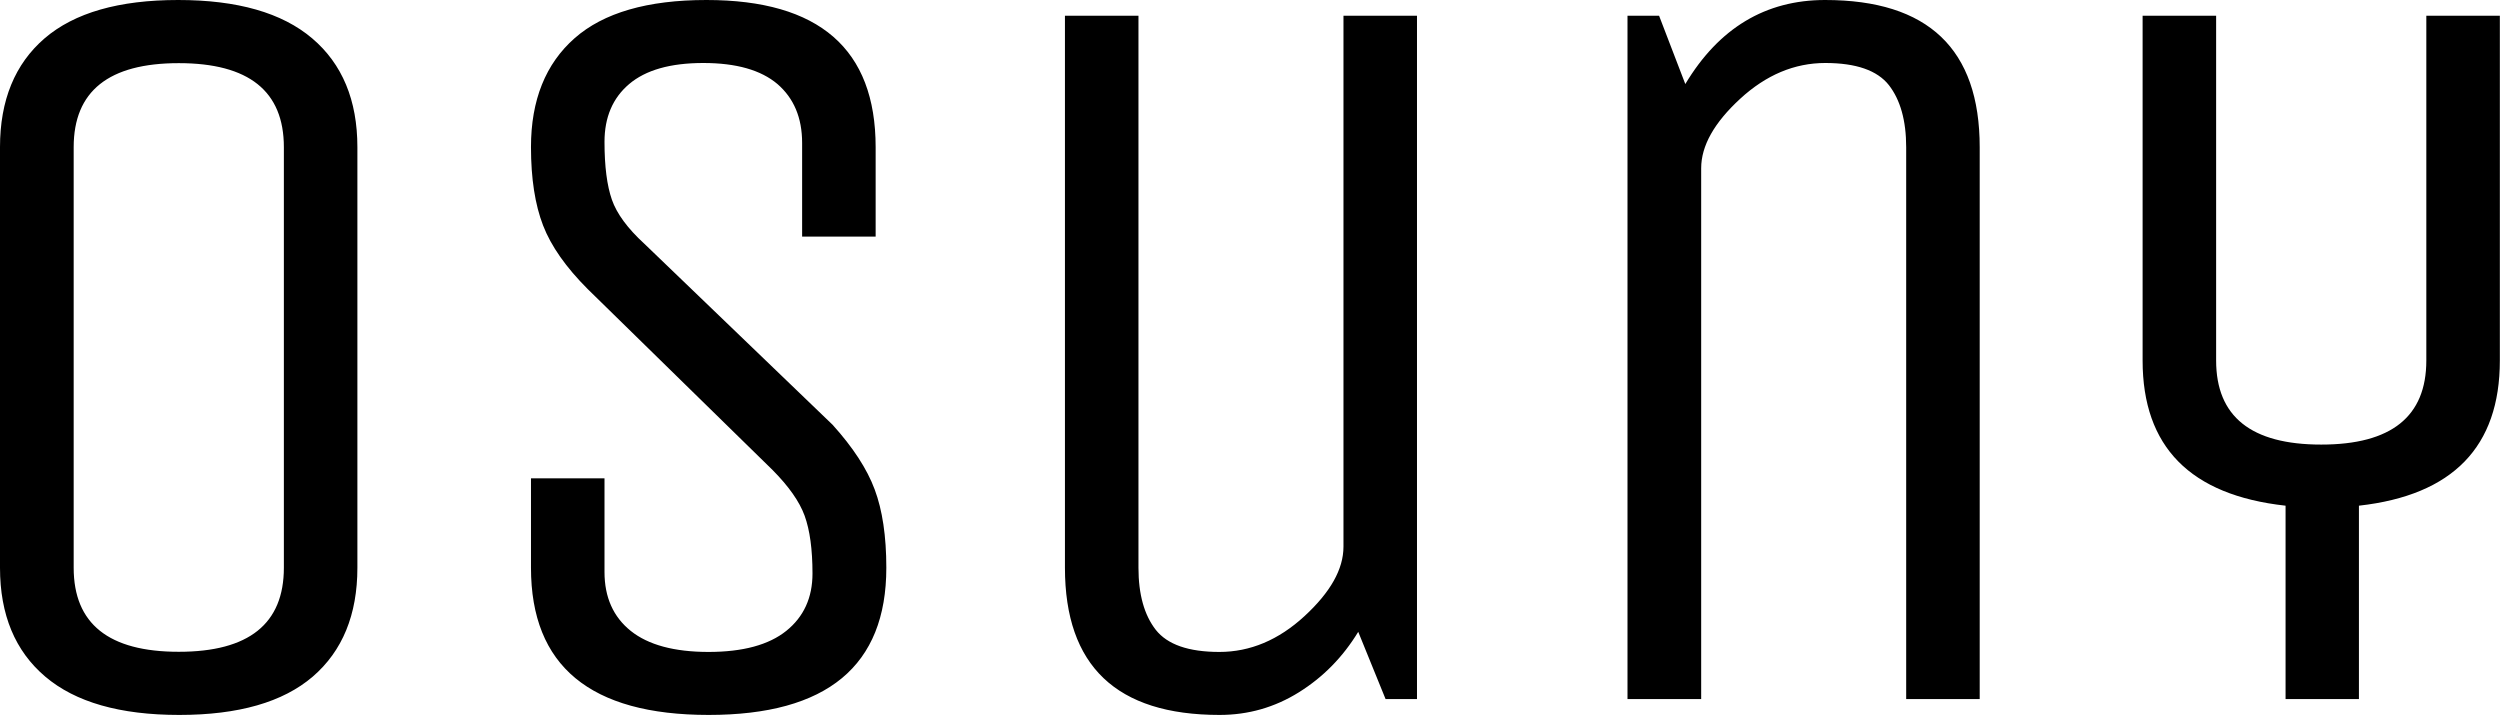
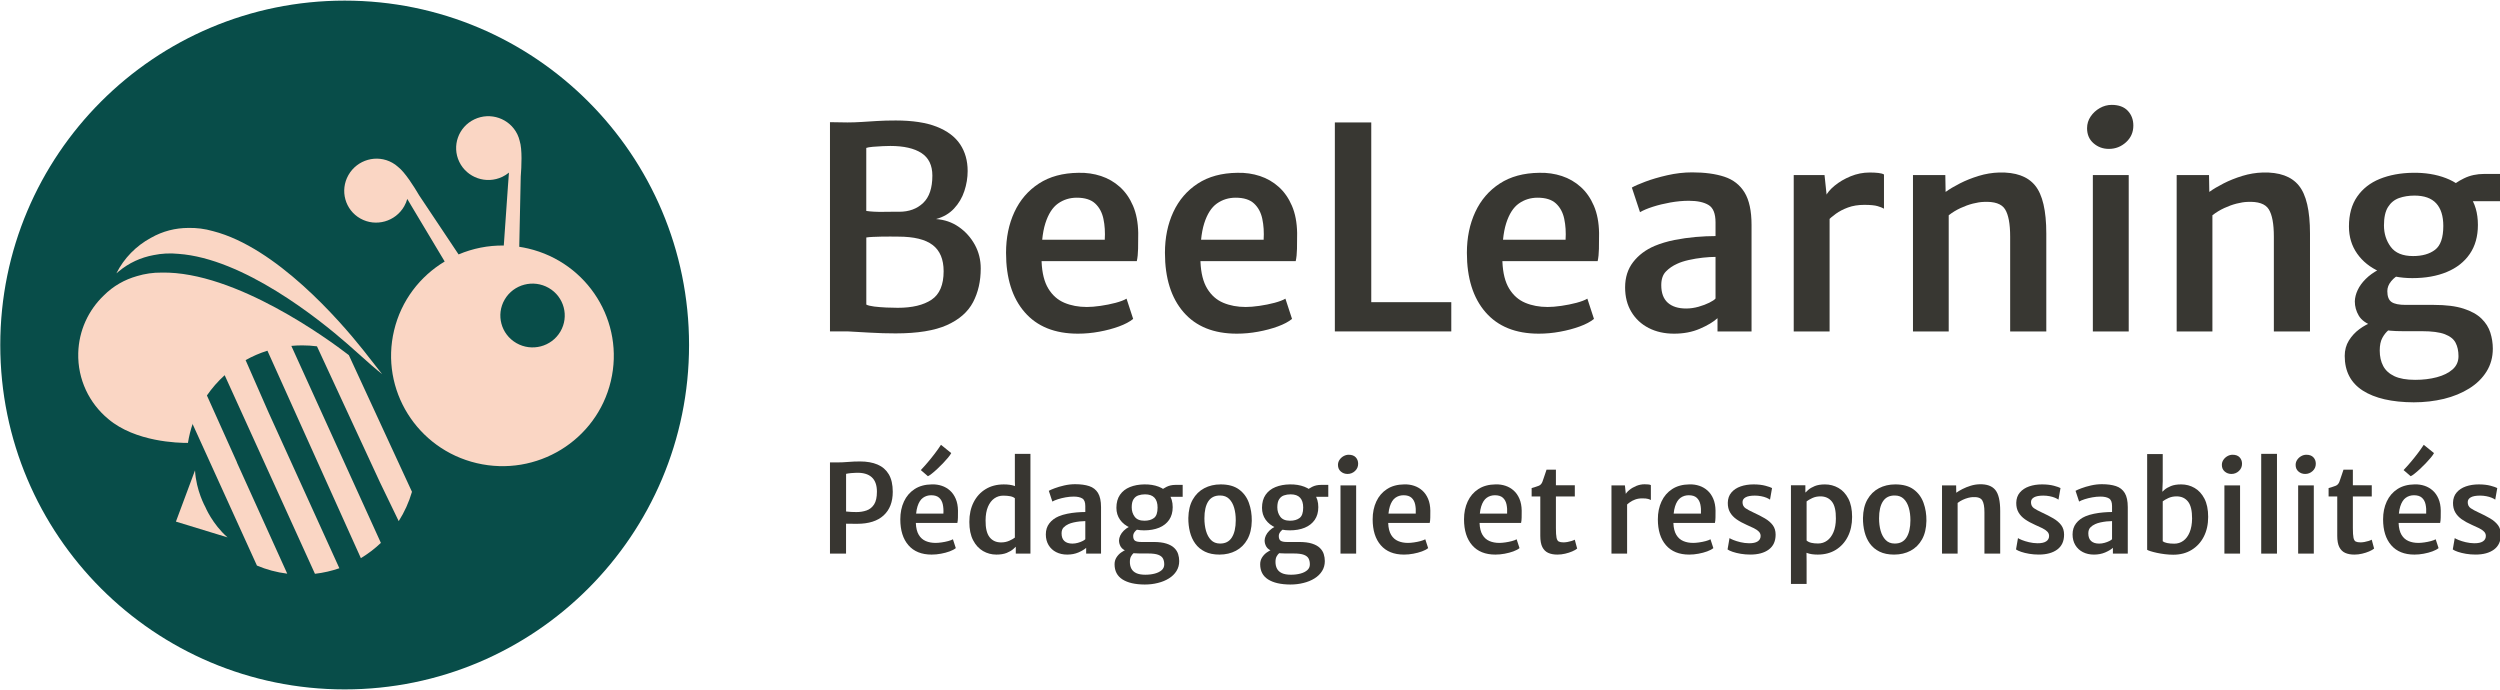
- <svg xmlns="http://www.w3.org/2000/svg" version="1.2" baseProfile="tiny" width="1591.4" height="455.1" overflow="visible" xml:space="preserve">
-   <switch>
+ <svg xmlns="http://www.w3.org/2000/svg" version="1.1" id="Calque_1" x="0px" y="0px" viewBox="0 0 1378 380" style="enable-background:new 0 0 1378 380;" xml:space="preserve">
+   <style type="text/css">
+ 	.st0{fill:#084D49;}
+ 	.st1{fill:#FAD6C4;}
+ 	.st2{fill:#383732;}
+ 	.st3{fill:#383631;}
+ </style>
+   <g>
+     <circle class="st0" cx="189.98" cy="190.17" r="189.83" />
    <g>
-       <g fill="#000000">
-         <path d="M227.5 93.7v267.7c0 29.9-9.5 53-28.4 69.3-19 16.3-47.3 24.4-85 24.4S48 447 28.8 430.7C9.6 414.4 0 391.3 0 361.4V93.7c0-29.9 9.5-53 28.4-69.3C47.4 8.1 75.7 0 113.4 0s66.1 8.1 85.3 24.4c19.2 16.3 28.8 39.4 28.8 69.3zm-46.8 267.7V93.7c0-35.7-22.3-53.5-66.9-53.5-44.6 0-66.9 17.8-66.9 53.5v267.7c0 35.7 22.3 53.5 66.9 53.5 44.6 0 66.9-17.8 66.9-53.5zM564.2 361.4c0 62.5-37.7 93.7-113.1 93.7-75.4 0-113.1-31.2-113.1-93.7v-56.9h46.8v59.6c0 16.1 5.6 28.6 16.7 37.5 11.1 8.9 27.7 13.4 49.5 13.4 21.9 0 38.4-4.5 49.5-13.4 11.1-8.9 16.7-21.1 16.7-36.5 0-15.4-1.7-27.7-5-36.8-3.3-9.1-10.2-18.8-20.4-29.1L374.1 184c-13.8-13.8-23.3-27.3-28.4-40.5-5.1-13.2-7.7-29.8-7.7-49.9 0-29.9 9.3-53 27.8-69.3C384.2 8.1 412.2 0 449.7 0c71.8 0 107.7 31.2 107.7 93.7v56.9h-46.8V91c0-16.1-5.3-28.5-15.7-37.5-10.5-8.9-26.2-13.4-47.2-13.4-21 0-36.7 4.5-47.2 13.4s-15.7 21.2-15.7 36.8c0 15.6 1.6 27.9 4.7 36.8 3.1 8.9 10 18.3 20.7 28.1L530 270.4c12.9 14.3 21.9 28 26.8 41.2 4.9 13.1 7.4 29.7 7.4 49.8zM677.9 361.4V10h46.8v351.4c0 17 3.7 30.1 11 39.5 7.4 9.4 20.9 14.1 40.5 14.1s37.7-7.6 54.2-22.8c16.5-15.2 24.8-29.9 24.8-44.2V10H902v435h-20l-17.4-42.8c-9.8 16.1-22.4 28.9-37.8 38.5-15.4 9.6-32.2 14.4-50.5 14.4-65.6 0-98.4-31.2-98.4-93.7zM1082.8 445H1036V10h20.1l16.7 43.5c21.4-35.7 51.1-53.5 89-53.5 65.6 0 98.4 31.2 98.4 93.7V445h-46.8V93.7c0-16.9-3.7-30.1-11-39.5-7.4-9.4-20.9-14.1-40.5-14.1s-37.7 7.6-54.2 22.8c-16.5 15.2-24.8 29.9-24.8 44.2V445zM1501.7 445h-46.8V321.9c-60.7-6.7-91-37.5-91-92.4V10h46.8v219.5c0 35.7 22.3 53.5 66.9 53.5 44.6 0 66.9-17.8 66.9-53.5V10h46.8v219.5c0 54.9-29.9 85.7-89.7 92.4V445z" />
-       </g>
+       <path class="st1" d="M192.38,195.84c-0.03-0.02-0.05-0.04-0.08-0.06l0-0.01c0,0-0.01,0-0.01-0.01c-0.18-0.14-0.39-0.3-0.61-0.47    c-10.16-7.8-61.8-45.8-102.55-45.04c-4.73-0.05-9.3,0.63-13.6,1.93c-6.81,1.93-13.06,5.39-18.45,10.81l0,0    c-8.32,8.01-13.62,19.17-13.95,31.62c-0.38,14.56,6.11,27.71,16.52,36.33c15.02,12.74,38.9,13.23,43.91,13.19    c0.01,0,0.03,0,0.04,0c0.57-3.65,1.46-7.19,2.62-10.6l0.05,0.12c-0.05,0.11-0.07,0.17-0.07,0.17l5.11,11.24l0,0h0l30.31,66.68    c5.25,2.22,10.85,3.74,16.71,4.47l-27.76-61.32l0.09,0.05l-16.61-36.96c2.82-4.1,6.11-7.84,9.79-11.17l0.2,0.44c0,0,0,0,0,0    l49.56,109.03c4.66-0.54,9.16-1.58,13.46-3.07l-39.03-85.87l-0.1-0.22l-12.55-28.62c3.78-2.13,7.81-3.88,12.02-5.2l51.51,114.35    c3.98-2.4,7.68-5.22,11.03-8.41l-49.36-108.59c1.96-0.18,3.95-0.28,5.96-0.28c2.77,0,5.5,0.18,8.17,0.52l34.75,75.02l10.31,21.34    c3.15-4.96,5.63-10.39,7.31-16.16l-34.77-75.28C192.34,195.83,192.36,195.83,192.38,195.84z" />
+       <path class="st1" d="M65.28,149.73c5.85-4.91,12.39-7.8,19.34-9.11c4.41-0.91,9.02-1.17,13.72-0.7    c35.77,2.55,77.23,35.74,93.1,49.6h0l0,0c1.25,1.09,2.34,2.06,3.25,2.88l1.07,0.95l0,0l8.98,7.97l0,0    c2.12,1.83,4.24,3.61,5.88,4.9l-7.8-9.94c-0.75-0.98-1.65-2.13-2.68-3.42l0,0v0c-13.13-16.47-47.99-56.55-82.72-65.46    c-4.54-1.31-9.13-1.87-13.63-1.77c-7.08,0.04-14.03,1.72-20.66,5.5l0,0c-8.01,4.34-14.72,11.06-18.99,19.55    C64.52,150.36,64.89,150.04,65.28,149.73L65.28,149.73z" />
+       <path class="st1" d="M291.09,136.97c-1.63-0.38-3.25-0.69-4.88-0.94l0.82-38.71c0.44-5.51,0.9-15.02-0.58-19.65    c-0.29-1.23-0.71-2.46-1.29-3.65c-4.25-8.75-14.85-12.44-23.68-8.24c-8.83,4.2-12.55,14.7-8.31,23.46    c4.25,8.75,14.85,12.44,23.68,8.24c1.35-0.64,2.58-1.43,3.68-2.34l-0.4,5.45v0l-0.12,1.58l0,0l-2.32,33.16    c-8.71-0.11-17.18,1.62-24.92,4.91l-21.7-32.52c-2.79-4.76-7.86-12.83-11.72-15.78c-0.94-0.85-1.99-1.61-3.15-2.25    c-8.49-4.75-19.3-1.71-24.14,6.79c-4.84,8.5-1.88,19.24,6.61,23.99c8.49,4.75,19.3,1.71,24.14-6.79c0.74-1.3,1.29-2.65,1.68-4.03    l2.79,4.69l0,0l0.81,1.36l0,0l17.02,28.44c-13.57,8.15-23.96,21.47-27.89,37.98c-7.8,32.68,12.62,65.44,45.61,73.18    c32.99,7.74,66.05-12.47,73.84-45.15C344.49,177.48,324.07,144.71,291.09,136.97z M308.89,182.75    c-4.92,8.39-15.78,11.24-24.26,6.36c-8.48-4.88-11.36-15.64-6.43-24.04c4.92-8.39,15.78-11.24,24.26-6.36    S313.81,174.35,308.89,182.75z" />
+       <path class="st1" d="M113.15,279.4c0,0-5.04-8.91-5.66-20.14l-10.52,28.25l28.47,8.71C117.04,288.89,113.15,279.4,113.15,279.4z" />
    </g>
-   </switch>
+   </g>
+   <g>
+     <g>
+       <path class="st2" d="M457.48,182.69V67.34l9.61,0.15c2.53,0,5.13-0.09,7.79-0.26c2.66-0.19,5.51-0.37,8.57-0.54    c3.05-0.19,6.49-0.28,10.31-0.28c9.2,0,16.72,1.15,22.56,3.44c5.84,2.31,10.14,5.54,12.91,9.69c2.76,4.16,4.14,9.06,4.14,14.7    c0,3.72-0.61,7.42-1.82,11.08c-1.21,3.67-3.11,6.89-5.7,9.65c-2.58,2.76-5.89,4.69-9.92,5.78c4.66,0.32,8.83,1.74,12.52,4.3    c3.7,2.56,6.64,5.83,8.84,9.8c2.2,3.99,3.29,8.35,3.29,13.1c0,7.04-1.41,13.23-4.23,18.61c-2.81,5.37-7.62,9.59-14.41,12.64    c-6.8,3.04-16.22,4.57-28.26,4.57c-4.66,0-9.46-0.14-14.42-0.43c-4.96-0.28-8.86-0.5-11.7-0.66H457.48z M477.49,116.26    c1.24,0.2,2.64,0.34,4.22,0.42c1.58,0.09,3.2,0.11,4.88,0.09c1.68-0.03,3.3-0.05,4.84-0.05c1.55,0,2.95,0,4.19,0    c5.43,0,9.83-1.61,13.22-4.84c3.39-3.22,5.08-8.25,5.08-15.08c0-5.68-2.01-9.83-6.01-12.44c-4.01-2.6-9.73-3.91-17.17-3.91    c-0.88,0-2.26,0.04-4.15,0.11c-1.89,0.08-3.7,0.2-5.46,0.35c-1.75,0.15-2.97,0.37-3.64,0.62V116.26z M477.49,167.87    c0.83,0.47,2.28,0.83,4.38,1.1c2.09,0.25,4.33,0.43,6.71,0.54c2.37,0.1,4.47,0.15,6.28,0.15c7.96,0,14.16-1.49,18.6-4.45    c4.45-2.98,6.67-8.21,6.67-15.71c0-6.56-2.02-11.38-6.04-14.45c-4.03-3.08-10.34-4.62-18.92-4.62c-1.34,0-2.84-0.01-4.49-0.04    c-1.66-0.03-3.31-0.01-4.96,0.04c-1.65,0.05-3.19,0.1-4.61,0.15c-1.42,0.05-2.62,0.16-3.6,0.32V167.87z" />
+       <path class="st2" d="M594.15,183.92c-12.72,0-22.5-3.94-29.34-11.82c-6.85-7.87-10.28-18.8-10.28-32.74    c0-8.38,1.54-15.87,4.61-22.48c3.08-6.62,7.57-11.85,13.49-15.7c5.92-3.86,13.18-5.83,21.82-5.93c4.39-0.11,8.54,0.49,12.44,1.78    c3.9,1.29,7.36,3.29,10.38,6.01c3.03,2.71,5.44,6.18,7.25,10.38c1.81,4.21,2.77,9.22,2.87,15c0,3.2-0.03,6.12-0.08,8.72    c-0.05,2.61-0.28,4.88-0.7,6.79H565.7l1.55-11.78h41.7c0.25-4.14,0.01-7.97-0.74-11.51c-0.75-3.55-2.28-6.37-4.57-8.49    c-2.3-2.12-5.67-3.18-10.12-3.18c-3.87,0-7.32,1.07-10.35,3.22c-3.02,2.14-5.35,5.79-6.98,10.93c-1.63,5.15-2.32,12.21-2.06,21.21    c0.26,6.19,1.5,11.12,3.72,14.76c2.22,3.65,5.17,6.25,8.84,7.8c3.67,1.55,7.8,2.32,12.4,2.32c2.12,0,4.62-0.2,7.52-0.62    c2.9-0.42,5.66-0.97,8.3-1.67c2.64-0.71,4.65-1.46,6.04-2.3l3.65,11.17c-1.91,1.55-4.52,2.94-7.83,4.15    c-3.31,1.21-6.94,2.18-10.89,2.9C601.93,183.57,598.02,183.92,594.15,183.92z" />
+       <path class="st2" d="M681.74,183.92c-12.72,0-22.5-3.94-29.34-11.82c-6.85-7.87-10.28-18.8-10.28-32.74    c0-8.38,1.54-15.87,4.61-22.48c3.08-6.62,7.57-11.85,13.49-15.7c5.92-3.86,13.18-5.83,21.82-5.93c4.39-0.11,8.54,0.49,12.44,1.78    c3.9,1.29,7.36,3.29,10.38,6.01c3.03,2.71,5.44,6.18,7.25,10.38c1.81,4.21,2.77,9.22,2.87,15c0,3.2-0.03,6.12-0.08,8.72    c-0.05,2.61-0.28,4.88-0.7,6.79h-60.93l1.55-11.78h41.7c0.25-4.14,0.01-7.97-0.74-11.51c-0.75-3.55-2.28-6.37-4.57-8.49    c-2.3-2.12-5.67-3.18-10.12-3.18c-3.87,0-7.32,1.07-10.35,3.22c-3.02,2.14-5.35,5.79-6.98,10.93c-1.63,5.15-2.32,12.21-2.06,21.21    c0.26,6.19,1.5,11.12,3.72,14.76c2.22,3.65,5.17,6.25,8.84,7.8c3.67,1.55,7.8,2.32,12.4,2.32c2.12,0,4.62-0.2,7.52-0.62    s5.66-0.97,8.3-1.67c2.64-0.71,4.65-1.46,6.04-2.3l3.65,11.17c-1.91,1.55-4.52,2.94-7.83,4.15c-3.31,1.21-6.94,2.18-10.89,2.9    C689.53,183.57,685.61,183.92,681.74,183.92z" />
+       <path class="st2" d="M735.77,182.69V67.49h20.07v99.07h44.11v16.12H735.77z" />
+       <path class="st2" d="M848.17,183.92c-12.72,0-22.5-3.94-29.34-11.82c-6.85-7.87-10.28-18.8-10.28-32.74    c0-8.38,1.54-15.87,4.61-22.48c3.08-6.62,7.57-11.85,13.49-15.7c5.92-3.86,13.18-5.83,21.82-5.93c4.39-0.11,8.54,0.49,12.44,1.78    c3.9,1.29,7.36,3.29,10.38,6.01c3.03,2.71,5.44,6.18,7.25,10.38c1.81,4.21,2.77,9.22,2.87,15c0,3.2-0.03,6.12-0.08,8.72    c-0.05,2.61-0.28,4.88-0.7,6.79h-60.93l1.55-11.78h41.7c0.25-4.14,0.01-7.97-0.74-11.51c-0.75-3.55-2.28-6.37-4.57-8.49    c-2.3-2.12-5.67-3.18-10.12-3.18c-3.87,0-7.32,1.07-10.35,3.22c-3.02,2.14-5.35,5.79-6.98,10.93c-1.63,5.15-2.32,12.21-2.06,21.21    c0.26,6.19,1.5,11.12,3.72,14.76c2.22,3.65,5.17,6.25,8.84,7.8c3.67,1.55,7.8,2.32,12.4,2.32c2.12,0,4.62-0.2,7.52-0.62    s5.66-0.97,8.3-1.67c2.64-0.71,4.65-1.46,6.04-2.3l3.65,11.17c-1.91,1.55-4.52,2.94-7.83,4.15c-3.31,1.21-6.94,2.18-10.89,2.9    C855.95,183.57,852.04,183.92,848.17,183.92z" />
+       <path class="st2" d="M922.73,183.92c-5.27,0-9.94-1.05-13.99-3.14c-4.06-2.08-7.24-5.05-9.53-8.87c-2.3-3.82-3.45-8.31-3.45-13.49    c0-5.48,1.47-10.13,4.42-13.95c2.95-3.82,6.9-6.8,11.86-8.92c3.36-1.39,6.99-2.47,10.89-3.26c3.9-0.77,7.82-1.32,11.74-1.67    c3.93-0.33,7.57-0.5,10.93-0.5l3.8,4.81l-3.8,6.67c-1.96,0-4.28,0.14-6.94,0.42c-2.66,0.29-5.25,0.72-7.79,1.29    c-2.53,0.57-4.67,1.26-6.43,2.09c-2.43,1.09-4.49,2.5-6.2,4.26c-1.7,1.75-2.55,4.26-2.55,7.52c0,4.29,1.19,7.51,3.56,9.65    c2.38,2.14,5.77,3.22,10.16,3.22c2.27,0,4.55-0.33,6.82-0.97c2.28-0.64,4.26-1.4,5.97-2.25c1.71-0.86,2.85-1.61,3.41-2.3    l3.72,4.19l-2.64,6.66c-2.27,2.07-5.51,4.01-9.73,5.82C932.75,183.03,928.01,183.92,922.73,183.92z M965.45,182.69h-18.76v-12.87    h-1.09V122.6c0-4.86-1.28-8.06-3.84-9.6c-2.56-1.55-6.19-2.33-10.89-2.33c-3.26,0-6.62,0.32-10.11,0.93    c-3.49,0.62-6.72,1.41-9.69,2.36c-2.97,0.96-5.34,1.96-7.1,2.99l-4.49-13.56c1.39-0.83,3.84-1.91,7.32-3.22    c3.49-1.32,7.54-2.51,12.17-3.57c4.62-1.06,9.21-1.59,13.76-1.59c6.98,0,12.89,0.81,17.75,2.41c4.86,1.6,8.57,4.49,11.13,8.68    c2.55,4.19,3.84,10.16,3.84,17.9V182.69z" />
+       <path class="st2" d="M988.7,182.69v-86.2h16.98l1.24,11.78l1.55,5.73v68.69H988.7z M1007.38,121.68l-1.09-13.41    c0.83-1.92,2.49-3.89,4.96-5.93s5.41-3.76,8.79-5.16c3.39-1.39,6.89-2.09,10.5-2.09c1.81,0,3.41,0.08,4.81,0.24    c1.39,0.15,2.43,0.44,3.1,0.85v18.84c-0.78-0.47-1.94-0.92-3.49-1.39s-4.01-0.71-7.37-0.71c-3.36,0-6.34,0.48-8.95,1.44    c-2.61,0.96-4.86,2.12-6.74,3.49C1010.03,119.21,1008.52,120.49,1007.38,121.68z" />
+       <path class="st2" d="M1054.43,182.69v-86.2h17.83l0.16,9.3c2.06-1.5,4.69-3.07,7.87-4.69c3.18-1.63,6.63-3,10.35-4.14    c3.72-1.14,7.46-1.75,11.24-1.87c9.15-0.25,15.78,2.13,19.88,7.18c4.11,5.03,6.16,13.85,6.16,26.47v53.95H1108v-52.25    c0-7.08-0.94-12.12-2.83-15.11c-1.89-3-5.83-4.34-11.82-4.04c-1.71,0.06-3.67,0.37-5.89,0.93c-2.23,0.57-4.49,1.39-6.78,2.45    c-2.3,1.06-4.49,2.38-6.55,3.99v64.03H1054.43z" />
+       <path class="st2" d="M1162.41,82.07c-3.26,0-6.07-1.03-8.45-3.1c-2.38-2.06-3.57-4.83-3.57-8.29c0-2.37,0.66-4.54,1.98-6.47    c1.32-1.94,3.01-3.49,5.08-4.66c2.06-1.16,4.23-1.74,6.51-1.74c3.87,0,6.83,1.09,8.88,3.26c2.04,2.17,3.06,4.88,3.06,8.14    c0,3.67-1.34,6.74-4.03,9.19C1169.18,80.84,1166.03,82.07,1162.41,82.07z M1153.58,182.69v-86.2h19.77v86.2H1153.58z" />
+       <path class="st2" d="M1199.78,182.69v-86.2h17.83l0.16,9.3c2.06-1.5,4.69-3.07,7.87-4.69s6.63-3,10.35-4.14    c3.72-1.14,7.46-1.75,11.24-1.87c9.15-0.25,15.78,2.13,19.88,7.18c4.11,5.03,6.16,13.85,6.16,26.47v53.95h-19.92v-52.25    c0-7.08-0.94-12.12-2.83-15.11c-1.89-3-5.83-4.34-11.82-4.04c-1.71,0.06-3.67,0.37-5.89,0.93c-2.23,0.57-4.49,1.39-6.78,2.45    c-2.3,1.06-4.49,2.38-6.55,3.99v64.03H1199.78z" />
+       <path class="st2" d="M1330.47,221.76c-12.09-0.06-21.46-2.22-28.1-6.47c-6.64-4.26-9.96-10.64-9.96-19.11    c0-3.15,0.76-5.97,2.28-8.45c1.53-2.47,3.46-4.58,5.82-6.31c2.35-1.74,4.79-3.04,7.32-3.92l12.09,1.55    c-0.98,0.88-2.12,1.87-3.41,2.95c-1.29,1.09-2.42,2.5-3.37,4.26c-0.96,1.75-1.43,4.08-1.43,6.98c0,3.26,0.63,6.08,1.9,8.48    c1.26,2.41,3.32,4.28,6.16,5.63c2.84,1.34,6.66,2.02,11.47,2.02c4.34,0,8.32-0.48,11.94-1.44c3.61-0.96,6.51-2.4,8.68-4.3    c2.17-1.92,3.26-4.34,3.26-7.29c0-2.89-0.53-5.36-1.59-7.39c-1.06-2.04-3.03-3.62-5.93-4.73s-7.13-1.67-12.71-1.67h-10.47    c-2.64,0-4.96-0.09-6.98-0.28c-2.02-0.18-3.85-0.48-5.51-0.88c-0.77-0.21-1.41-0.48-1.9-0.82s-1.12-0.61-1.9-0.81    c-3.87-1.4-6.54-3.33-7.98-5.78c-1.45-2.46-2.17-5.08-2.17-7.87c0.05-2.02,0.57-4.08,1.55-6.19c0.98-2.12,2.45-4.16,4.42-6.13    c1.96-1.96,4.37-3.7,7.21-5.19l11.86,2.64c-1.91,0.77-3.58,2.02-5,3.76c-1.42,1.73-2.13,3.55-2.13,5.46    c0,2.94,0.78,4.95,2.33,6.01c1.55,1.06,4.16,1.59,7.83,1.59h15.51c6.66,0,12.11,0.68,16.35,2.06c4.24,1.36,7.53,3.2,9.89,5.5    s3.98,4.88,4.88,7.75c0.9,2.88,1.36,5.8,1.36,8.81c0,4.69-1.15,8.89-3.45,12.59c-2.3,3.7-5.48,6.81-9.53,9.34    c-4.06,2.54-8.71,4.45-13.95,5.74C1341.86,221.1,1336.31,221.76,1330.47,221.76z M1329.69,153.3c-6.66,0-12.65-1.17-17.94-3.52    c-5.3-2.35-9.46-5.68-12.48-9.97c-3.02-4.29-4.53-9.27-4.53-14.95c0-6.62,1.51-12.11,4.53-16.48c3.03-4.37,7.19-7.62,12.48-9.77    c5.29-2.14,11.36-3.27,18.17-3.37c6.77-0.11,12.86,0.87,18.26,2.94c5.4,2.07,9.69,5.24,12.87,9.5c3.18,4.26,4.77,9.7,4.77,16.31    c0,6.31-1.5,11.65-4.5,16.01s-7.21,7.67-12.64,9.92C1343.26,152.18,1336.93,153.3,1329.69,153.3z M1330.08,141.14    c5.07,0,9.11-1.15,12.13-3.46c3.02-2.3,4.54-6.67,4.54-13.13c0-5.48-1.31-9.64-3.92-12.48c-2.61-2.84-6.6-4.26-11.97-4.26    c-3.1,0-5.93,0.45-8.49,1.35c-2.55,0.91-4.59,2.55-6.08,4.93c-1.5,2.37-2.25,5.75-2.25,10.14c0,4.55,1.26,8.5,3.76,11.86    C1320.3,139.46,1324.4,141.14,1330.08,141.14z M1356.05,110.91l-4.49-8.06c1.09-1.4,3.28-2.91,6.59-4.54    c3.31-1.63,7.03-2.44,11.17-2.44h9.15v15.04H1356.05z" />
+     </g>
+     <g>
+       <path class="st3" d="M457.48,305.15v-50.26h3.72c2.12,0,4.22-0.09,6.31-0.27c2.09-0.18,4.28-0.27,6.58-0.27    c3.72,0,6.92,0.57,9.61,1.71c2.68,1.14,4.75,2.94,6.21,5.39c1.45,2.46,2.18,5.67,2.18,9.64c0,5.57-1.67,9.9-5.02,12.99    c-3.35,3.09-8.21,4.64-14.6,4.64c-1.51,0-2.76-0.01-3.74-0.03c-0.98-0.02-1.78-0.03-2.39-0.03v16.5H457.48z M466.34,281.94    c0.97,0.12,1.94,0.19,2.91,0.24s1.92,0.07,2.84,0.07c2.01,0,3.87-0.3,5.58-0.9c1.71-0.6,3.09-1.71,4.13-3.31    c1.04-1.61,1.56-3.94,1.56-6.99c0-3.63-0.96-6.31-2.89-8.03c-1.93-1.73-4.75-2.53-8.47-2.42c-0.92,0.02-1.88,0.08-2.87,0.17    c-0.99,0.09-1.92,0.23-2.77,0.41V281.94z" />
+       <path class="st3" d="M513.53,305.69c-5.55,0-9.82-1.72-12.8-5.16c-2.99-3.44-4.48-8.2-4.48-14.29c0-3.66,0.67-6.93,2.01-9.81    c1.34-2.89,3.3-5.17,5.89-6.85c2.58-1.68,5.75-2.54,9.52-2.59c1.92-0.05,3.72,0.21,5.43,0.78c1.7,0.56,3.21,1.44,4.53,2.62    c1.32,1.18,2.38,2.7,3.16,4.53c0.79,1.84,1.21,4.02,1.25,6.55c0,1.4-0.01,2.67-0.03,3.8c-0.02,1.14-0.12,2.13-0.31,2.96h-26.58    l0.68-5.14h18.2c0.11-1.81,0-3.48-0.32-5.02c-0.33-1.55-0.99-2.78-2-3.7c-1-0.92-2.47-1.39-4.41-1.39c-1.69,0-3.2,0.47-4.51,1.4    c-1.32,0.94-2.33,2.53-3.04,4.77c-0.71,2.25-1.01,5.33-0.9,9.25c0.11,2.7,0.66,4.85,1.62,6.44s2.25,2.72,3.86,3.4    c1.6,0.68,3.4,1.01,5.41,1.01c0.92,0,2.02-0.09,3.28-0.27c1.26-0.18,2.47-0.42,3.62-0.73c1.15-0.31,2.03-0.64,2.64-1l1.59,4.87    c-0.83,0.68-1.97,1.28-3.42,1.81c-1.45,0.53-3.03,0.95-4.75,1.27C516.93,305.53,515.22,305.69,513.53,305.69z M511.47,262.49    l-3.92-3.38c1.22-1.28,2.49-2.7,3.8-4.24c1.32-1.55,2.61-3.14,3.87-4.81c1.26-1.66,2.41-3.28,3.45-4.88l5.65,4.56    c-0.36,0.7-0.95,1.55-1.78,2.54s-1.75,2.03-2.79,3.11c-1.04,1.08-2.1,2.12-3.18,3.13c-1.08,1.01-2.07,1.86-2.98,2.57    C512.69,261.8,511.98,262.27,511.47,262.49z" />
+       <path class="st3" d="M549.21,305.69c-2.66,0-5.12-0.65-7.37-1.96s-4.08-3.29-5.46-5.95c-1.39-2.66-2.08-6.03-2.08-10.11    c0-4.13,0.79-7.74,2.37-10.84c1.58-3.1,3.79-5.51,6.63-7.23c2.84-1.73,6.17-2.59,9.98-2.59c2.32,0,4.26,0.26,5.82,0.79    c1.56,0.53,2.55,0.99,2.98,1.37l-2.67,5.48c-0.63-0.54-1.49-0.92-2.59-1.13c-1.1-0.21-2.38-0.32-3.84-0.32    c-1.81,0-3.44,0.51-4.9,1.52c-1.46,1.02-2.63,2.54-3.5,4.57c-0.87,2.03-1.31,4.54-1.33,7.54c-0.05,4.24,0.69,7.32,2.2,9.25    c1.51,1.93,3.62,2.9,6.33,2.9c1.64,0,3.14-0.3,4.5-0.9c1.35-0.6,2.4-1.19,3.15-1.78l1.29,4.3c-0.54,0.56-1.27,1.24-2.2,2.04    c-0.92,0.8-2.14,1.51-3.64,2.13C553.34,305.38,551.46,305.69,549.21,305.69z M559.9,305.15v-4.9l-0.51-0.3v-26.28l0.27-0.2    l-0.27-8.15v-15.15h8.59v54.99H559.9z" />
+       <path class="st3" d="M588.24,305.69c-2.3,0-4.34-0.46-6.11-1.37c-1.77-0.91-3.16-2.2-4.16-3.87c-1-1.67-1.51-3.63-1.51-5.88    c0-2.39,0.64-4.42,1.93-6.09c1.29-1.67,3.01-2.97,5.17-3.89c1.47-0.61,3.05-1.08,4.75-1.42c1.7-0.34,3.41-0.58,5.12-0.73    c1.71-0.14,3.3-0.22,4.77-0.22l1.66,2.1l-1.66,2.91c-0.86,0-1.87,0.06-3.03,0.18c-1.16,0.13-2.29,0.31-3.4,0.56    c-1.1,0.25-2.04,0.55-2.81,0.91c-1.06,0.47-1.96,1.09-2.71,1.86c-0.74,0.77-1.11,1.86-1.11,3.28c0,1.87,0.52,3.28,1.56,4.21    c1.04,0.94,2.52,1.4,4.43,1.4c0.99,0,1.98-0.14,2.98-0.42c0.99-0.28,1.86-0.61,2.6-0.98c0.75-0.37,1.24-0.7,1.49-1l1.62,1.83    l-1.15,2.91c-0.99,0.9-2.41,1.75-4.24,2.54C592.61,305.29,590.54,305.69,588.24,305.69z M606.88,305.15h-8.19v-5.62h-0.47v-20.6    c0-2.12-0.56-3.52-1.67-4.19c-1.12-0.68-2.7-1.02-4.75-1.02c-1.42,0-2.89,0.14-4.41,0.41c-1.52,0.27-2.93,0.62-4.23,1.03    c-1.3,0.42-2.33,0.85-3.1,1.3l-1.96-5.92c0.61-0.36,1.67-0.83,3.2-1.4c1.52-0.58,3.29-1.1,5.31-1.56c2.02-0.46,4.02-0.69,6-0.69    c3.04,0,5.63,0.35,7.75,1.05c2.12,0.7,3.74,1.96,4.86,3.79c1.11,1.83,1.67,4.43,1.67,7.81V305.15z" />
+       <path class="st3" d="M630.96,322.19c-5.28-0.03-9.36-0.97-12.26-2.82c-2.9-1.86-4.35-4.64-4.35-8.34c0-1.38,0.33-2.6,1-3.69    c0.67-1.08,1.51-2,2.54-2.75c1.03-0.76,2.09-1.33,3.2-1.71l5.28,0.68c-0.43,0.39-0.92,0.81-1.49,1.29    c-0.56,0.47-1.05,1.09-1.47,1.86c-0.42,0.77-0.62,1.78-0.62,3.04c0,1.42,0.28,2.65,0.83,3.7c0.55,1.05,1.45,1.87,2.69,2.46    c1.24,0.58,2.91,0.88,5,0.88c1.89,0,3.63-0.21,5.21-0.63c1.58-0.42,2.84-1.05,3.79-1.88c0.95-0.84,1.42-1.89,1.42-3.18    c0-1.26-0.23-2.34-0.69-3.23c-0.46-0.89-1.32-1.58-2.59-2.06s-3.11-0.73-5.55-0.73h-4.57c-1.15,0-2.17-0.04-3.04-0.12    c-0.88-0.08-1.68-0.21-2.4-0.39c-0.34-0.09-0.61-0.21-0.83-0.36c-0.21-0.15-0.49-0.26-0.83-0.35c-1.69-0.61-2.85-1.45-3.48-2.52    c-0.63-1.07-0.95-2.22-0.95-3.44c0.02-0.88,0.25-1.78,0.67-2.7c0.43-0.92,1.07-1.82,1.93-2.68c0.86-0.85,1.9-1.61,3.15-2.26    l5.17,1.15c-0.83,0.34-1.56,0.88-2.18,1.64c-0.62,0.75-0.93,1.55-0.93,2.38c0,1.28,0.34,2.16,1.02,2.62    c0.68,0.46,1.81,0.69,3.42,0.69h6.77c2.91,0,5.28,0.3,7.13,0.9c1.85,0.59,3.29,1.4,4.31,2.4c1.03,1,1.74,2.13,2.13,3.38    c0.39,1.26,0.59,2.53,0.59,3.84c0,2.05-0.5,3.88-1.51,5.49c-1,1.61-2.39,2.97-4.16,4.07c-1.77,1.11-3.8,1.94-6.09,2.5    C635.92,321.91,633.51,322.19,630.96,322.19z M630.62,292.33c-2.91,0-5.52-0.51-7.83-1.54c-2.31-1.02-4.13-2.48-5.45-4.35    c-1.32-1.87-1.98-4.05-1.98-6.52c0-2.89,0.66-5.28,1.98-7.19c1.32-1.9,3.14-3.33,5.45-4.26c2.31-0.94,4.95-1.43,7.93-1.47    c2.95-0.05,5.61,0.38,7.97,1.28c2.36,0.9,4.23,2.28,5.62,4.15c1.39,1.86,2.08,4.23,2.08,7.12c0,2.75-0.66,5.08-1.96,6.99    c-1.31,1.9-3.15,3.35-5.51,4.33C636.54,291.84,633.77,292.33,630.62,292.33z M630.79,287.02c2.21,0,3.97-0.5,5.29-1.51    c1.32-1,1.98-2.91,1.98-5.73c0-2.39-0.57-4.21-1.71-5.44c-1.14-1.24-2.88-1.86-5.22-1.86c-1.35,0-2.59,0.2-3.7,0.59    c-1.11,0.4-2,1.11-2.65,2.15c-0.66,1.03-0.98,2.51-0.98,4.43c0,1.99,0.55,3.71,1.64,5.17    C626.52,286.29,628.31,287.02,630.79,287.02z M642.12,273.83l-1.96-3.52c0.47-0.61,1.43-1.27,2.87-1.98    c1.44-0.71,3.07-1.06,4.87-1.06h3.99v6.56H642.12z" />
+       <path class="st3" d="M672.16,305.69c-3.14,0-5.8-0.54-8-1.62c-2.2-1.08-3.97-2.55-5.33-4.43c-1.35-1.87-2.33-4.02-2.94-6.45    c-0.61-2.42-0.9-4.98-0.88-7.66c0.07-4.04,0.88-7.43,2.44-10.18c1.56-2.75,3.67-4.83,6.34-6.24c2.67-1.41,5.69-2.11,9.05-2.11    c4.22,0,7.59,0.93,10.11,2.79c2.52,1.86,4.34,4.32,5.44,7.38c1.11,3.06,1.63,6.36,1.59,9.93c-0.07,4.04-0.88,7.44-2.42,10.2    c-1.54,2.76-3.65,4.85-6.31,6.27C678.59,304.98,675.56,305.69,672.16,305.69z M672.39,299.6c2.95,0.05,5.15-1.06,6.59-3.33    c1.44-2.26,2.17-5.44,2.17-9.52c0-2.5-0.29-4.78-0.88-6.83c-0.59-2.05-1.51-3.69-2.76-4.92c-1.25-1.23-2.88-1.86-4.89-1.88    c-2.95-0.05-5.15,1.02-6.59,3.19c-1.44,2.18-2.16,5.31-2.16,9.39c0,2.5,0.29,4.81,0.88,6.9c0.59,2.1,1.51,3.78,2.76,5.05    C668.76,298.93,670.39,299.58,672.39,299.6z" />
+       <path class="st3" d="M711.22,322.19c-5.28-0.03-9.36-0.97-12.26-2.82c-2.9-1.86-4.35-4.64-4.35-8.34c0-1.38,0.33-2.6,1-3.69    c0.67-1.08,1.51-2,2.54-2.75c1.03-0.76,2.09-1.33,3.2-1.71l5.28,0.68c-0.43,0.39-0.92,0.81-1.49,1.29    c-0.56,0.47-1.05,1.09-1.47,1.86c-0.42,0.77-0.62,1.78-0.62,3.04c0,1.42,0.28,2.65,0.83,3.7c0.55,1.05,1.45,1.87,2.69,2.46    c1.24,0.58,2.91,0.88,5,0.88c1.89,0,3.63-0.21,5.21-0.63c1.58-0.42,2.84-1.05,3.79-1.88c0.95-0.84,1.42-1.89,1.42-3.18    c0-1.26-0.23-2.34-0.69-3.23c-0.46-0.89-1.32-1.58-2.59-2.06c-1.26-0.48-3.11-0.73-5.55-0.73h-4.57c-1.15,0-2.17-0.04-3.04-0.12    c-0.88-0.08-1.68-0.21-2.4-0.39c-0.34-0.09-0.61-0.21-0.83-0.36c-0.21-0.15-0.49-0.26-0.83-0.35c-1.69-0.61-2.85-1.45-3.48-2.52    c-0.63-1.07-0.95-2.22-0.95-3.44c0.02-0.88,0.25-1.78,0.67-2.7c0.43-0.92,1.07-1.82,1.93-2.68c0.86-0.85,1.9-1.61,3.15-2.26    l5.17,1.15c-0.83,0.34-1.56,0.88-2.18,1.64c-0.62,0.75-0.93,1.55-0.93,2.38c0,1.28,0.34,2.16,1.02,2.62    c0.68,0.46,1.81,0.69,3.42,0.69h6.77c2.91,0,5.28,0.3,7.13,0.9c1.85,0.59,3.29,1.4,4.31,2.4c1.03,1,1.74,2.13,2.13,3.38    c0.39,1.26,0.59,2.53,0.59,3.84c0,2.05-0.5,3.88-1.51,5.49c-1,1.61-2.39,2.97-4.16,4.07c-1.77,1.11-3.8,1.94-6.09,2.5    C716.19,321.91,713.77,322.19,711.22,322.19z M710.88,292.33c-2.91,0-5.52-0.51-7.83-1.54c-2.31-1.02-4.13-2.48-5.45-4.35    c-1.32-1.87-1.98-4.05-1.98-6.52c0-2.89,0.66-5.28,1.98-7.19c1.32-1.9,3.14-3.33,5.45-4.26c2.31-0.94,4.95-1.43,7.93-1.47    c2.95-0.05,5.61,0.38,7.97,1.28c2.36,0.9,4.23,2.28,5.62,4.15c1.39,1.86,2.08,4.23,2.08,7.12c0,2.75-0.66,5.08-1.96,6.99    c-1.31,1.9-3.15,3.35-5.51,4.33S714.04,292.33,710.88,292.33z M711.05,287.02c2.21,0,3.97-0.5,5.29-1.51    c1.32-1,1.98-2.91,1.98-5.73c0-2.39-0.57-4.21-1.71-5.44c-1.14-1.24-2.88-1.86-5.22-1.86c-1.35,0-2.59,0.2-3.7,0.59    c-1.11,0.4-2,1.11-2.65,2.15c-0.66,1.03-0.98,2.51-0.98,4.43c0,1.99,0.55,3.71,1.64,5.17    C706.78,286.29,708.57,287.02,711.05,287.02z M722.38,273.83l-1.96-3.52c0.47-0.61,1.43-1.27,2.87-1.98    c1.44-0.71,3.07-1.06,4.87-1.06h3.99v6.56H722.38z" />
+       <path class="st3" d="M742.74,261.24c-1.42,0-2.65-0.45-3.69-1.35c-1.04-0.9-1.56-2.11-1.56-3.62c0-1.03,0.29-1.98,0.86-2.82    c0.58-0.85,1.31-1.52,2.22-2.03c0.9-0.51,1.85-0.76,2.84-0.76c1.69,0,2.98,0.47,3.87,1.42c0.89,0.95,1.33,2.13,1.33,3.55    c0,1.6-0.59,2.94-1.76,4.01C745.69,260.71,744.32,261.24,742.74,261.24z M738.88,305.15v-37.61h8.63v37.61H738.88z" />
+       <path class="st3" d="M773.89,305.69c-5.55,0-9.82-1.72-12.8-5.16c-2.99-3.44-4.48-8.2-4.48-14.29c0-3.66,0.67-6.93,2.01-9.81    c1.34-2.89,3.3-5.17,5.89-6.85c2.58-1.68,5.75-2.54,9.52-2.59c1.92-0.05,3.72,0.21,5.43,0.78c1.7,0.56,3.21,1.44,4.53,2.62    c1.32,1.18,2.38,2.7,3.16,4.53c0.79,1.84,1.21,4.02,1.25,6.55c0,1.4-0.01,2.67-0.03,3.8c-0.02,1.14-0.12,2.13-0.31,2.96h-26.58    l0.68-5.14h18.2c0.11-1.81,0-3.48-0.32-5.02c-0.33-1.55-0.99-2.78-2-3.7c-1-0.92-2.47-1.39-4.41-1.39c-1.69,0-3.2,0.47-4.51,1.4    s-2.33,2.53-3.04,4.77c-0.71,2.25-1.01,5.33-0.9,9.25c0.11,2.7,0.66,4.85,1.62,6.44s2.25,2.72,3.86,3.4    c1.6,0.68,3.4,1.01,5.41,1.01c0.92,0,2.02-0.09,3.28-0.27s2.47-0.42,3.62-0.73c1.15-0.31,2.03-0.64,2.64-1l1.59,4.87    c-0.83,0.68-1.97,1.28-3.42,1.81c-1.45,0.53-3.03,0.95-4.75,1.27C777.29,305.53,775.58,305.69,773.89,305.69z" />
+       <path class="st3" d="M824.25,305.69c-5.55,0-9.82-1.72-12.8-5.16c-2.99-3.44-4.48-8.2-4.48-14.29c0-3.66,0.67-6.93,2.01-9.81    c1.34-2.89,3.3-5.17,5.89-6.85c2.58-1.68,5.75-2.54,9.52-2.59c1.92-0.05,3.72,0.21,5.43,0.78c1.7,0.56,3.21,1.44,4.53,2.62    c1.32,1.18,2.38,2.7,3.16,4.53c0.79,1.84,1.21,4.02,1.25,6.55c0,1.4-0.01,2.67-0.03,3.8c-0.02,1.14-0.12,2.13-0.31,2.96h-26.58    l0.68-5.14h18.2c0.11-1.81,0-3.48-0.32-5.02c-0.33-1.55-0.99-2.78-2-3.7c-1-0.92-2.47-1.39-4.41-1.39c-1.69,0-3.2,0.47-4.51,1.4    s-2.33,2.53-3.04,4.77c-0.71,2.25-1.01,5.33-0.9,9.25c0.11,2.7,0.66,4.85,1.62,6.44s2.25,2.72,3.86,3.4    c1.6,0.68,3.4,1.01,5.41,1.01c0.92,0,2.02-0.09,3.28-0.27c1.26-0.18,2.47-0.42,3.62-0.73c1.15-0.31,2.03-0.64,2.64-1l1.59,4.87    c-0.83,0.68-1.97,1.28-3.42,1.81c-1.45,0.53-3.03,0.95-4.75,1.27C827.65,305.53,825.94,305.69,824.25,305.69z" />
+       <path class="st3" d="M858.41,305.69c-1.96,0-3.64-0.31-5.04-0.95c-1.4-0.63-2.47-1.7-3.23-3.19c-0.76-1.5-1.13-3.58-1.13-6.24    v-21.65h-4.77v-4.64c1.67-0.47,2.96-0.89,3.89-1.25c0.92-0.36,1.6-1.08,2.03-2.16c0.18-0.5,0.39-1.09,0.62-1.78    c0.24-0.69,0.5-1.45,0.78-2.28c0.28-0.83,0.58-1.72,0.89-2.67h5.17v8.59h10.42v6.19h-10.42v17.45c0,2.42,0.11,4.17,0.34,5.28    c0.23,1.1,0.64,1.81,1.25,2.11c0.61,0.3,1.49,0.46,2.64,0.46c0.63,0,1.35-0.08,2.15-0.22c0.8-0.15,1.57-0.34,2.3-0.56    c0.73-0.23,1.3-0.46,1.71-0.71l1.32,4.9c-0.66,0.54-1.57,1.07-2.74,1.57c-1.17,0.51-2.47,0.92-3.89,1.25    C861.28,305.53,859.85,305.69,858.41,305.69z" />
+       <path class="st3" d="M888.24,305.15v-37.61h7.41l0.54,5.14l0.67,2.5v29.97H888.24z M896.39,278.53l-0.47-5.85    c0.36-0.84,1.08-1.7,2.17-2.59c1.08-0.89,2.36-1.64,3.84-2.25c1.48-0.61,3.01-0.91,4.58-0.91c0.79,0,1.49,0.03,2.1,0.1    c0.61,0.07,1.06,0.19,1.35,0.37v8.22c-0.34-0.2-0.84-0.4-1.52-0.61s-1.75-0.31-3.21-0.31c-1.46,0-2.77,0.21-3.91,0.63    c-1.14,0.42-2.12,0.92-2.94,1.52C897.54,277.45,896.88,278.01,896.39,278.53z" />
+       <path class="st3" d="M931.09,305.69c-5.55,0-9.82-1.72-12.8-5.16c-2.99-3.44-4.48-8.2-4.48-14.29c0-3.66,0.67-6.93,2.01-9.81    c1.34-2.89,3.3-5.17,5.89-6.85c2.58-1.68,5.75-2.54,9.52-2.59c1.92-0.05,3.72,0.21,5.43,0.78c1.7,0.56,3.21,1.44,4.53,2.62    c1.32,1.18,2.38,2.7,3.16,4.53c0.79,1.84,1.21,4.02,1.25,6.55c0,1.4-0.01,2.67-0.03,3.8c-0.02,1.14-0.12,2.13-0.31,2.96h-26.58    l0.68-5.14h18.2c0.11-1.81,0-3.48-0.32-5.02c-0.33-1.55-0.99-2.78-2-3.7c-1-0.92-2.47-1.39-4.41-1.39c-1.69,0-3.2,0.47-4.51,1.4    s-2.33,2.53-3.04,4.77c-0.71,2.25-1.01,5.33-0.9,9.25c0.11,2.7,0.66,4.85,1.62,6.44s2.25,2.72,3.86,3.4    c1.6,0.68,3.4,1.01,5.41,1.01c0.92,0,2.02-0.09,3.28-0.27c1.26-0.18,2.47-0.42,3.62-0.73c1.15-0.31,2.03-0.64,2.64-1l1.59,4.87    c-0.83,0.68-1.97,1.28-3.42,1.81c-1.45,0.53-3.03,0.95-4.75,1.27C934.49,305.53,932.78,305.69,931.09,305.69z" />
+       <path class="st3" d="M952.23,302.85l1.08-6.25c0.36,0.27,1.08,0.62,2.17,1.06s2.38,0.84,3.89,1.2c1.51,0.36,3.07,0.56,4.67,0.58    c2.12,0.02,3.72-0.32,4.8-1.03c1.08-0.71,1.62-1.71,1.62-2.99c0-0.92-0.33-1.73-1-2.41c-0.67-0.68-1.58-1.3-2.74-1.88    c-1.16-0.57-2.47-1.18-3.94-1.81c-2.16-0.95-4.03-1.98-5.6-3.08c-1.57-1.11-2.77-2.39-3.6-3.86c-0.84-1.46-1.24-3.21-1.22-5.24    c0.05-2.28,0.7-4.17,1.98-5.66c1.27-1.5,2.98-2.63,5.11-3.37c2.13-0.74,4.5-1.11,7.12-1.11c2.5,0,4.67,0.25,6.51,0.74    c1.84,0.5,3.06,0.92,3.67,1.28l-1.12,6.39c-0.43-0.34-1.08-0.68-1.94-1.05c-0.87-0.36-1.87-0.65-2.99-0.86    c-1.13-0.21-2.27-0.32-3.42-0.32c-2.28,0-3.97,0.31-5.09,0.93c-1.12,0.62-1.69,1.49-1.71,2.62c-0.02,1.51,0.53,2.64,1.64,3.4    c1.12,0.75,2.52,1.51,4.21,2.28c2.46,1.13,4.62,2.24,6.48,3.33c1.86,1.1,3.31,2.35,4.35,3.75c1.04,1.41,1.56,3.14,1.56,5.2    c0,3.61-1.25,6.34-3.75,8.2c-2.5,1.86-5.91,2.79-10.21,2.79c-1.81,0-3.55-0.14-5.23-0.42c-1.68-0.29-3.16-0.64-4.45-1.08    C953.79,303.74,952.84,303.3,952.23,302.85z" />
+       <path class="st3" d="M987.17,321.85v-54.38h7.95v4.6l0.68,0.81v28.81l-0.07,1.93l0.07,6.12v12.11H987.17z M1001.92,305.69    c-2.32,0-4.24-0.28-5.77-0.84c-1.52-0.57-2.51-1.03-2.96-1.39l2.6-5.52c0.68,0.59,1.54,1.01,2.6,1.26    c1.06,0.25,2.31,0.37,3.75,0.37c1.85,0,3.51-0.53,4.97-1.59c1.47-1.06,2.63-2.61,3.5-4.65c0.87-2.04,1.31-4.53,1.33-7.46    c0.05-4.35-0.69-7.49-2.21-9.4s-3.64-2.87-6.34-2.87c-1.65,0-3.13,0.31-4.45,0.93c-1.32,0.62-2.38,1.23-3.16,1.84l-1.22-4.33    c0.52-0.54,1.24-1.21,2.15-2.01c0.91-0.8,2.11-1.5,3.6-2.11c1.49-0.61,3.36-0.91,5.62-0.91c2.66,0,5.13,0.64,7.41,1.94    c2.28,1.29,4.1,3.27,5.48,5.92c1.38,2.65,2.06,6.01,2.06,10.06c0,4.12-0.79,7.75-2.37,10.86c-1.58,3.11-3.79,5.54-6.63,7.29    C1009.05,304.82,1005.73,305.69,1001.92,305.69z" />
+       <path class="st3" d="M1044.02,305.69c-3.14,0-5.8-0.54-8-1.62c-2.2-1.08-3.97-2.55-5.33-4.43c-1.35-1.87-2.33-4.02-2.94-6.45    c-0.61-2.42-0.9-4.98-0.88-7.66c0.07-4.04,0.88-7.43,2.44-10.18c1.56-2.75,3.67-4.83,6.34-6.24s5.69-2.11,9.05-2.11    c4.22,0,7.59,0.93,10.11,2.79c2.52,1.86,4.34,4.32,5.44,7.38c1.11,3.06,1.64,6.36,1.59,9.93c-0.07,4.04-0.88,7.44-2.42,10.2    c-1.54,2.76-3.65,4.85-6.31,6.27C1050.46,304.98,1047.43,305.69,1044.02,305.69z M1044.26,299.6c2.95,0.05,5.15-1.06,6.59-3.33    c1.44-2.26,2.17-5.44,2.17-9.52c0-2.5-0.29-4.78-0.88-6.83c-0.59-2.05-1.51-3.69-2.76-4.92c-1.25-1.23-2.88-1.86-4.89-1.88    c-2.95-0.05-5.15,1.02-6.59,3.19c-1.44,2.18-2.16,5.31-2.16,9.39c0,2.5,0.29,4.81,0.88,6.9s1.51,3.78,2.76,5.05    C1040.62,298.93,1042.25,299.58,1044.26,299.6z" />
+       <path class="st3" d="M1070.44,305.15v-37.61h7.78l0.07,4.06c0.9-0.66,2.05-1.34,3.43-2.05c1.39-0.71,2.89-1.31,4.52-1.81    c1.62-0.5,3.26-0.77,4.9-0.81c3.99-0.11,6.88,0.93,8.68,3.13c1.79,2.2,2.69,6.04,2.69,11.55v23.54h-8.69v-22.8    c0-3.09-0.41-5.29-1.23-6.59c-0.83-1.31-2.54-1.89-5.16-1.76c-0.75,0.03-1.6,0.16-2.57,0.41c-0.97,0.25-1.96,0.61-2.96,1.07    c-1,0.46-1.96,1.04-2.86,1.74v27.94H1070.44z" />
+       <path class="st3" d="M1111.23,302.85l1.08-6.25c0.36,0.27,1.08,0.62,2.17,1.06c1.08,0.44,2.38,0.84,3.89,1.2    c1.51,0.36,3.07,0.56,4.67,0.58c2.12,0.02,3.72-0.32,4.8-1.03c1.08-0.71,1.62-1.71,1.62-2.99c0-0.92-0.33-1.73-1-2.41    c-0.67-0.68-1.58-1.3-2.74-1.88c-1.16-0.57-2.47-1.18-3.94-1.81c-2.16-0.95-4.03-1.98-5.6-3.08c-1.57-1.11-2.77-2.39-3.6-3.86    c-0.84-1.46-1.24-3.21-1.22-5.24c0.05-2.28,0.7-4.17,1.98-5.66c1.27-1.5,2.98-2.63,5.11-3.37c2.13-0.74,4.5-1.11,7.12-1.11    c2.5,0,4.67,0.25,6.51,0.74c1.84,0.5,3.06,0.92,3.67,1.28l-1.12,6.39c-0.43-0.34-1.08-0.68-1.94-1.05    c-0.87-0.36-1.87-0.65-2.99-0.86c-1.13-0.21-2.27-0.32-3.42-0.32c-2.28,0-3.97,0.31-5.09,0.93c-1.12,0.62-1.69,1.49-1.71,2.62    c-0.02,1.51,0.53,2.64,1.64,3.4c1.12,0.75,2.52,1.51,4.21,2.28c2.46,1.13,4.62,2.24,6.48,3.33c1.86,1.1,3.31,2.35,4.35,3.75    c1.04,1.41,1.56,3.14,1.56,5.2c0,3.61-1.25,6.34-3.75,8.2c-2.5,1.86-5.91,2.79-10.21,2.79c-1.81,0-3.55-0.14-5.23-0.42    c-1.68-0.29-3.16-0.64-4.45-1.08S1111.84,303.3,1111.23,302.85z" />
+       <path class="st3" d="M1154.18,305.69c-2.3,0-4.34-0.46-6.11-1.37c-1.77-0.91-3.16-2.2-4.16-3.87c-1-1.67-1.51-3.63-1.51-5.88    c0-2.39,0.64-4.42,1.93-6.09c1.29-1.67,3.01-2.97,5.17-3.89c1.47-0.61,3.05-1.08,4.75-1.42c1.7-0.34,3.41-0.58,5.12-0.73    c1.71-0.14,3.3-0.22,4.77-0.22l1.66,2.1l-1.66,2.91c-0.86,0-1.87,0.06-3.03,0.18c-1.16,0.13-2.29,0.31-3.4,0.56    c-1.1,0.25-2.04,0.55-2.81,0.91c-1.06,0.47-1.96,1.09-2.71,1.86c-0.74,0.77-1.11,1.86-1.11,3.28c0,1.87,0.52,3.28,1.56,4.21    c1.04,0.94,2.52,1.4,4.43,1.4c0.99,0,1.98-0.14,2.98-0.42c0.99-0.28,1.86-0.61,2.6-0.98c0.75-0.37,1.24-0.7,1.49-1l1.62,1.83    l-1.15,2.91c-0.99,0.9-2.41,1.75-4.24,2.54C1158.55,305.29,1156.48,305.69,1154.18,305.69z M1172.82,305.15h-8.19v-5.62h-0.47    v-20.6c0-2.12-0.56-3.52-1.67-4.19c-1.12-0.68-2.7-1.02-4.75-1.02c-1.42,0-2.89,0.14-4.41,0.41s-2.93,0.62-4.23,1.03    c-1.3,0.42-2.33,0.85-3.1,1.3l-1.96-5.92c0.61-0.36,1.67-0.83,3.2-1.4c1.52-0.58,3.29-1.1,5.31-1.56c2.02-0.46,4.02-0.69,6-0.69    c3.04,0,5.63,0.35,7.75,1.05c2.12,0.7,3.74,1.96,4.86,3.79c1.11,1.83,1.67,4.43,1.67,7.81V305.15z" />
+       <path class="st3" d="M1183.51,250.28h8.59v15.02l-0.27,6.97l0.27,0.2v27.09l-8.59,3.48V250.28z M1197.88,305.76    c-1.49,0-3.01-0.1-4.57-0.29c-1.56-0.19-3.02-0.43-4.38-0.73c-1.37-0.29-2.53-0.59-3.5-0.9c-0.97-0.3-1.61-0.57-1.93-0.79    l8.59-4.7c0.56,0.43,1.38,0.75,2.45,0.98c1.07,0.23,2.38,0.34,3.94,0.34c1.85,0,3.51-0.53,4.97-1.59    c1.47-1.06,2.63-2.62,3.48-4.68c0.86-2.06,1.31-4.59,1.35-7.56c0.02-4.33-0.73-7.45-2.25-9.37c-1.52-1.92-3.62-2.87-6.31-2.87    c-1.67,0-3.17,0.31-4.5,0.93c-1.33,0.62-2.38,1.22-3.14,1.81l-1.22-4.33c0.52-0.54,1.24-1.21,2.15-2c0.91-0.79,2.12-1.49,3.62-2.1    c1.5-0.61,3.38-0.91,5.63-0.91c2.66,0,5.12,0.64,7.37,1.94c2.25,1.29,4.07,3.27,5.45,5.92c1.37,2.65,2.06,6.01,2.06,10.06    c0,4.12-0.8,7.75-2.4,10.87c-1.6,3.13-3.85,5.57-6.73,7.32C1205.14,304.88,1201.76,305.76,1197.88,305.76z" />
+       <path class="st3" d="M1229.94,261.24c-1.42,0-2.65-0.45-3.69-1.35c-1.04-0.9-1.56-2.11-1.56-3.62c0-1.03,0.29-1.98,0.86-2.82    c0.58-0.85,1.31-1.52,2.22-2.03c0.9-0.51,1.85-0.76,2.84-0.76c1.69,0,2.98,0.47,3.87,1.42c0.89,0.95,1.33,2.13,1.33,3.55    c0,1.6-0.59,2.94-1.76,4.01C1232.9,260.71,1231.52,261.24,1229.94,261.24z M1226.09,305.15v-37.61h8.63v37.61H1226.09z" />
+       <path class="st3" d="M1246.38,305.15v-54.99h8.69v54.99H1246.38z" />
+       <path class="st3" d="M1270.6,261.24c-1.42,0-2.65-0.45-3.69-1.35c-1.04-0.9-1.56-2.11-1.56-3.62c0-1.03,0.29-1.98,0.86-2.82    c0.58-0.85,1.31-1.52,2.22-2.03c0.9-0.51,1.85-0.76,2.84-0.76c1.69,0,2.98,0.47,3.87,1.42c0.89,0.95,1.33,2.13,1.33,3.55    c0,1.6-0.59,2.94-1.76,4.01C1273.55,260.71,1272.17,261.24,1270.6,261.24z M1266.74,305.15v-37.61h8.63v37.61H1266.74z" />
+       <path class="st3" d="M1297.69,305.69c-1.96,0-3.64-0.31-5.04-0.95c-1.4-0.63-2.47-1.7-3.23-3.19c-0.76-1.5-1.13-3.58-1.13-6.24    v-21.65h-4.77v-4.64c1.67-0.47,2.96-0.89,3.89-1.25c0.92-0.36,1.6-1.08,2.03-2.16c0.18-0.5,0.39-1.09,0.62-1.78    c0.24-0.69,0.5-1.45,0.78-2.28c0.28-0.83,0.58-1.72,0.89-2.67h5.17v8.59h10.42v6.19h-10.42v17.45c0,2.42,0.11,4.17,0.34,5.28    c0.23,1.1,0.64,1.81,1.25,2.11c0.61,0.3,1.49,0.46,2.64,0.46c0.63,0,1.35-0.08,2.15-0.22c0.8-0.15,1.57-0.34,2.3-0.56    c0.73-0.23,1.3-0.46,1.71-0.71l1.32,4.9c-0.66,0.54-1.57,1.07-2.74,1.57c-1.17,0.51-2.47,0.92-3.89,1.25    C1300.56,305.53,1299.13,305.69,1297.69,305.69z" />
+       <path class="st3" d="M1330.84,305.69c-5.55,0-9.82-1.72-12.8-5.16c-2.99-3.44-4.48-8.2-4.48-14.29c0-3.66,0.67-6.93,2.01-9.81    c1.34-2.89,3.3-5.17,5.89-6.85c2.58-1.68,5.75-2.54,9.52-2.59c1.92-0.05,3.72,0.21,5.43,0.78c1.7,0.56,3.21,1.44,4.53,2.62    c1.32,1.18,2.38,2.7,3.16,4.53c0.79,1.84,1.21,4.02,1.25,6.55c0,1.4-0.01,2.67-0.03,3.8c-0.02,1.14-0.12,2.13-0.31,2.96h-26.58    l0.68-5.14h18.2c0.11-1.81,0-3.48-0.32-5.02c-0.33-1.55-0.99-2.78-2-3.7c-1-0.92-2.47-1.39-4.42-1.39c-1.69,0-3.2,0.47-4.51,1.4    s-2.33,2.53-3.04,4.77c-0.71,2.25-1.01,5.33-0.9,9.25c0.11,2.7,0.66,4.85,1.62,6.44s2.25,2.72,3.86,3.4    c1.6,0.68,3.4,1.01,5.41,1.01c0.92,0,2.02-0.09,3.28-0.27s2.47-0.42,3.62-0.73c1.15-0.31,2.03-0.64,2.64-1l1.59,4.87    c-0.83,0.68-1.97,1.28-3.42,1.81c-1.45,0.53-3.03,0.95-4.75,1.27C1334.23,305.53,1332.53,305.69,1330.84,305.69z M1328.77,262.49    l-3.92-3.38c1.22-1.28,2.49-2.7,3.8-4.24c1.32-1.55,2.61-3.14,3.87-4.81c1.26-1.66,2.41-3.28,3.45-4.88l5.65,4.56    c-0.36,0.7-0.95,1.55-1.78,2.54c-0.82,0.99-1.75,2.03-2.79,3.11c-1.04,1.08-2.1,2.12-3.18,3.13c-1.08,1.01-2.07,1.86-2.98,2.57    C1330,261.8,1329.29,262.27,1328.77,262.49z" />
+       <path class="st3" d="M1351.97,302.85l1.08-6.25c0.36,0.27,1.08,0.62,2.17,1.06c1.08,0.44,2.38,0.84,3.89,1.2    c1.51,0.36,3.07,0.56,4.67,0.58c2.12,0.02,3.72-0.32,4.8-1.03c1.08-0.71,1.62-1.71,1.62-2.99c0-0.92-0.33-1.73-1-2.41    c-0.67-0.68-1.58-1.3-2.74-1.88c-1.16-0.57-2.47-1.18-3.94-1.81c-2.16-0.95-4.03-1.98-5.6-3.08c-1.57-1.11-2.77-2.39-3.6-3.86    c-0.84-1.46-1.24-3.21-1.22-5.24c0.05-2.28,0.7-4.17,1.98-5.66c1.27-1.5,2.98-2.63,5.11-3.37c2.13-0.74,4.5-1.11,7.12-1.11    c2.5,0,4.67,0.25,6.51,0.74c1.84,0.5,3.06,0.92,3.67,1.28l-1.12,6.39c-0.43-0.34-1.08-0.68-1.94-1.05    c-0.87-0.36-1.87-0.65-2.99-0.86c-1.13-0.21-2.27-0.32-3.42-0.32c-2.28,0-3.97,0.31-5.09,0.93c-1.12,0.62-1.69,1.49-1.71,2.62    c-0.02,1.51,0.53,2.64,1.64,3.4c1.12,0.75,2.52,1.51,4.21,2.28c2.46,1.13,4.62,2.24,6.48,3.33c1.86,1.1,3.31,2.35,4.35,3.75    s1.56,3.14,1.56,5.2c0,3.61-1.25,6.34-3.75,8.2c-2.5,1.86-5.91,2.79-10.21,2.79c-1.81,0-3.55-0.14-5.23-0.42    c-1.68-0.29-3.16-0.64-4.45-1.08S1352.58,303.3,1351.97,302.85z" />
+     </g>
+   </g>
</svg>
